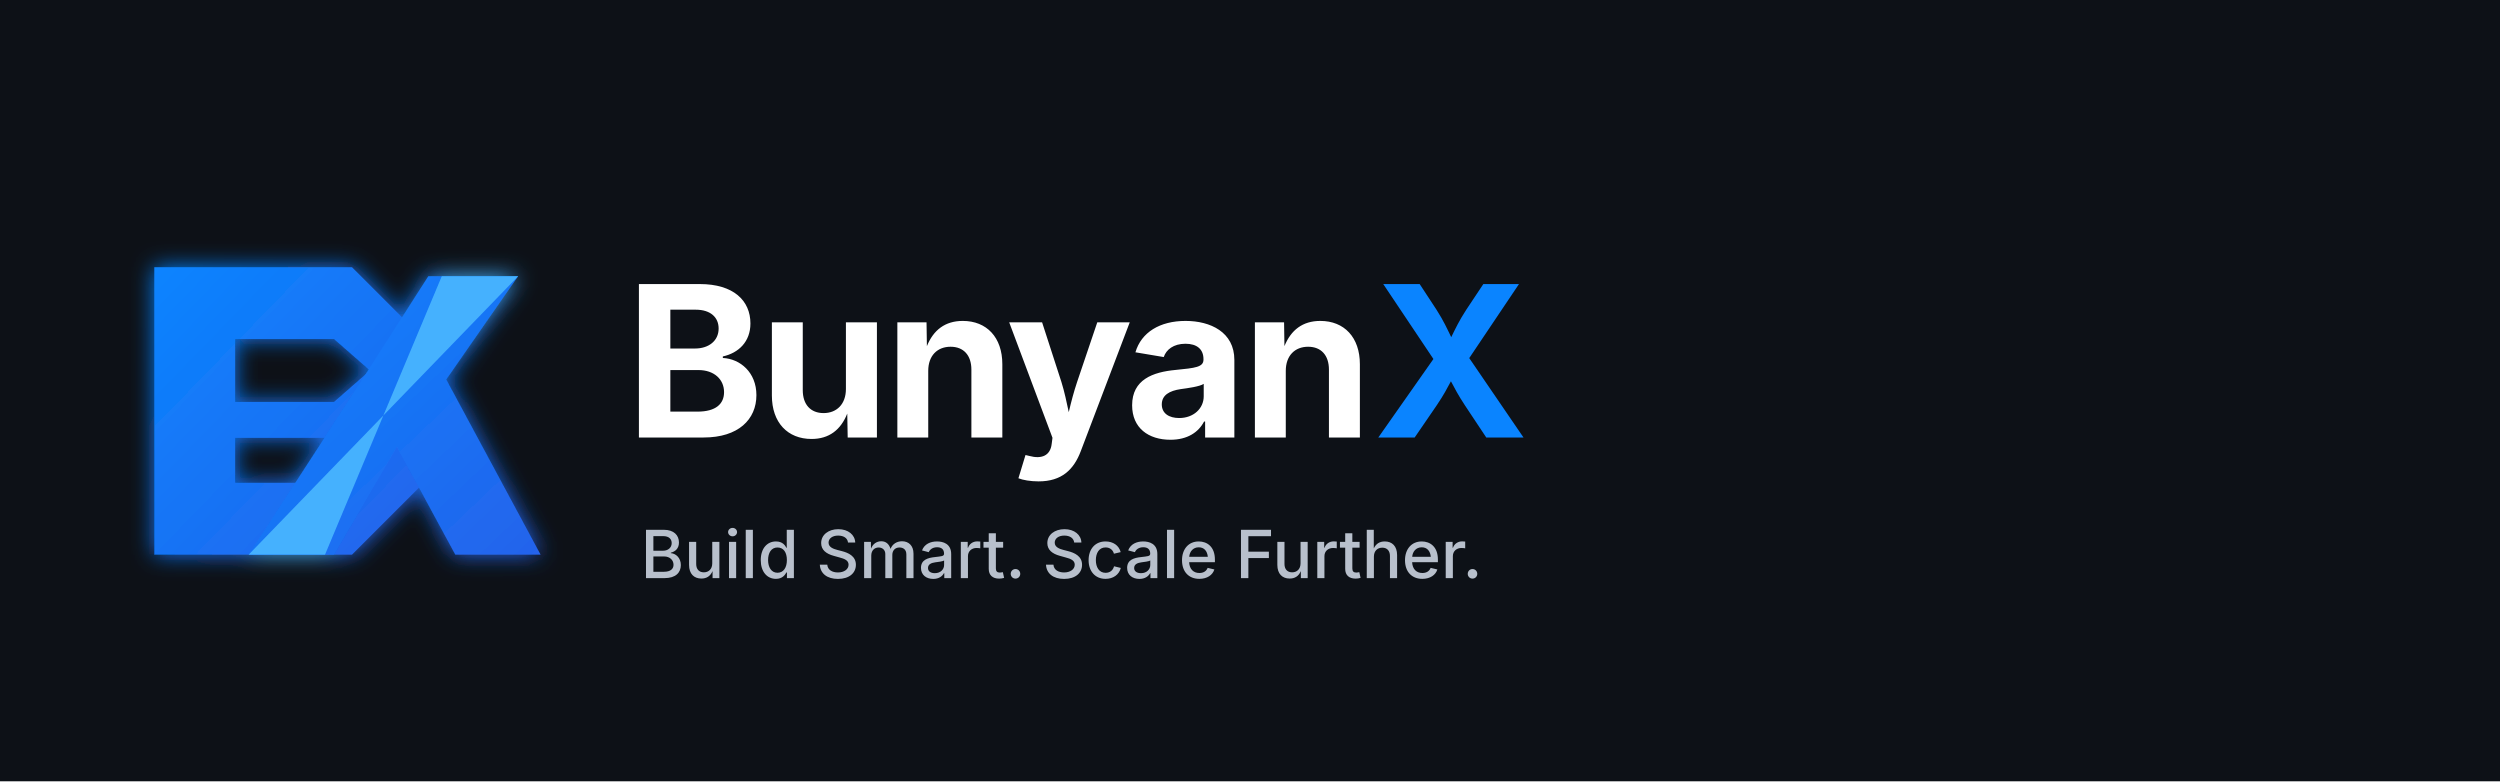
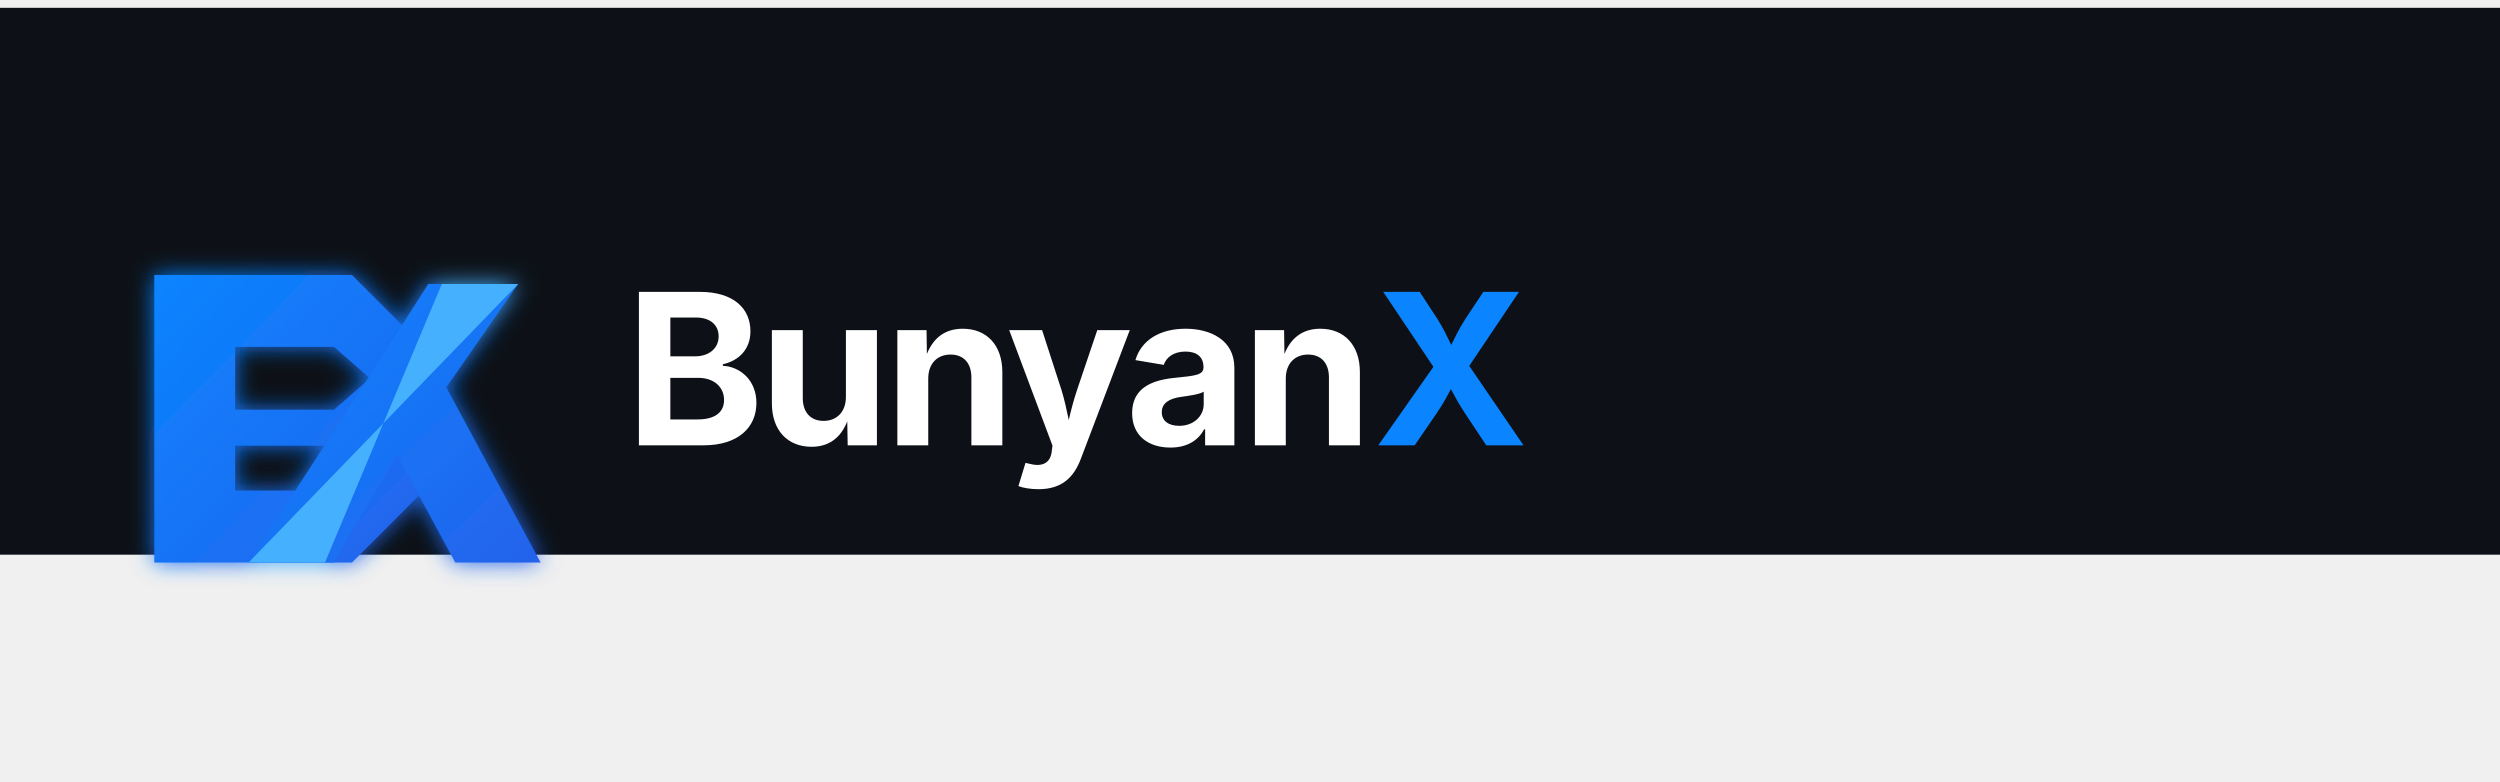
- <svg xmlns="http://www.w3.org/2000/svg" width="640" height="200" viewBox="0 0 640 200" role="img" aria-label="BunyanX logo">
+ <svg xmlns="http://www.w3.org/2000/svg" width="640" height="200" viewBox="0 28 640 140" role="img" aria-label="BunyanX logo">
  <defs>
    <linearGradient id="bxBlue" x1="0" y1="0" x2="1" y2="1">
      <stop offset="0%" stop-color="#0A84FF" />
      <stop offset="100%" stop-color="#2563EB" />
    </linearGradient>
    <filter id="softGlow" x="-30%" y="-30%" width="160%" height="160%">
      <feGaussianBlur stdDeviation="2.5" result="blur" />
      <feMerge>
        <feMergeNode in="blur" />
        <feMergeNode in="SourceGraphic" />
      </feMerge>
    </filter>
  </defs>
  <rect width="100%" height="100%" fill="#0D1117" />
  <g transform="translate(28 50) scale(1.15)" filter="url(#softGlow)">
    <g id="bunyanx-mark" fill="url(#bxBlue)">
      <path d="M10 16 H54 L72 34 L58 48 L72 62 L54 80 H10 Z M28 32 V46 H50 L58 39 L50 32 Z M28 54 V64 H50 L58 59 L50 54 Z" fill-rule="evenodd" />
      <path d="M71 18 H91 L75 41 L96 80 H77 L64 56 L50 80 H31 L55 43 Z" />
      <path d="M74 18 H91 L31 80 H48 Z" fill="#49B6FF" opacity="0.92" />
    </g>
  </g>
  <text x="160" y="112" fill="#FFFFFF" font-family="DM Sans, Inter, Arial, sans-serif" font-size="54" font-weight="700" letter-spacing="-1.5">Bunyan<tspan fill="#0A84FF">X</tspan>
  </text>
-   <text x="164" y="148" fill="#B8C0CC" font-family="DM Sans, Inter, Arial, sans-serif" font-size="17" font-weight="500">Build Smart. Scale Further.</text>
</svg>
